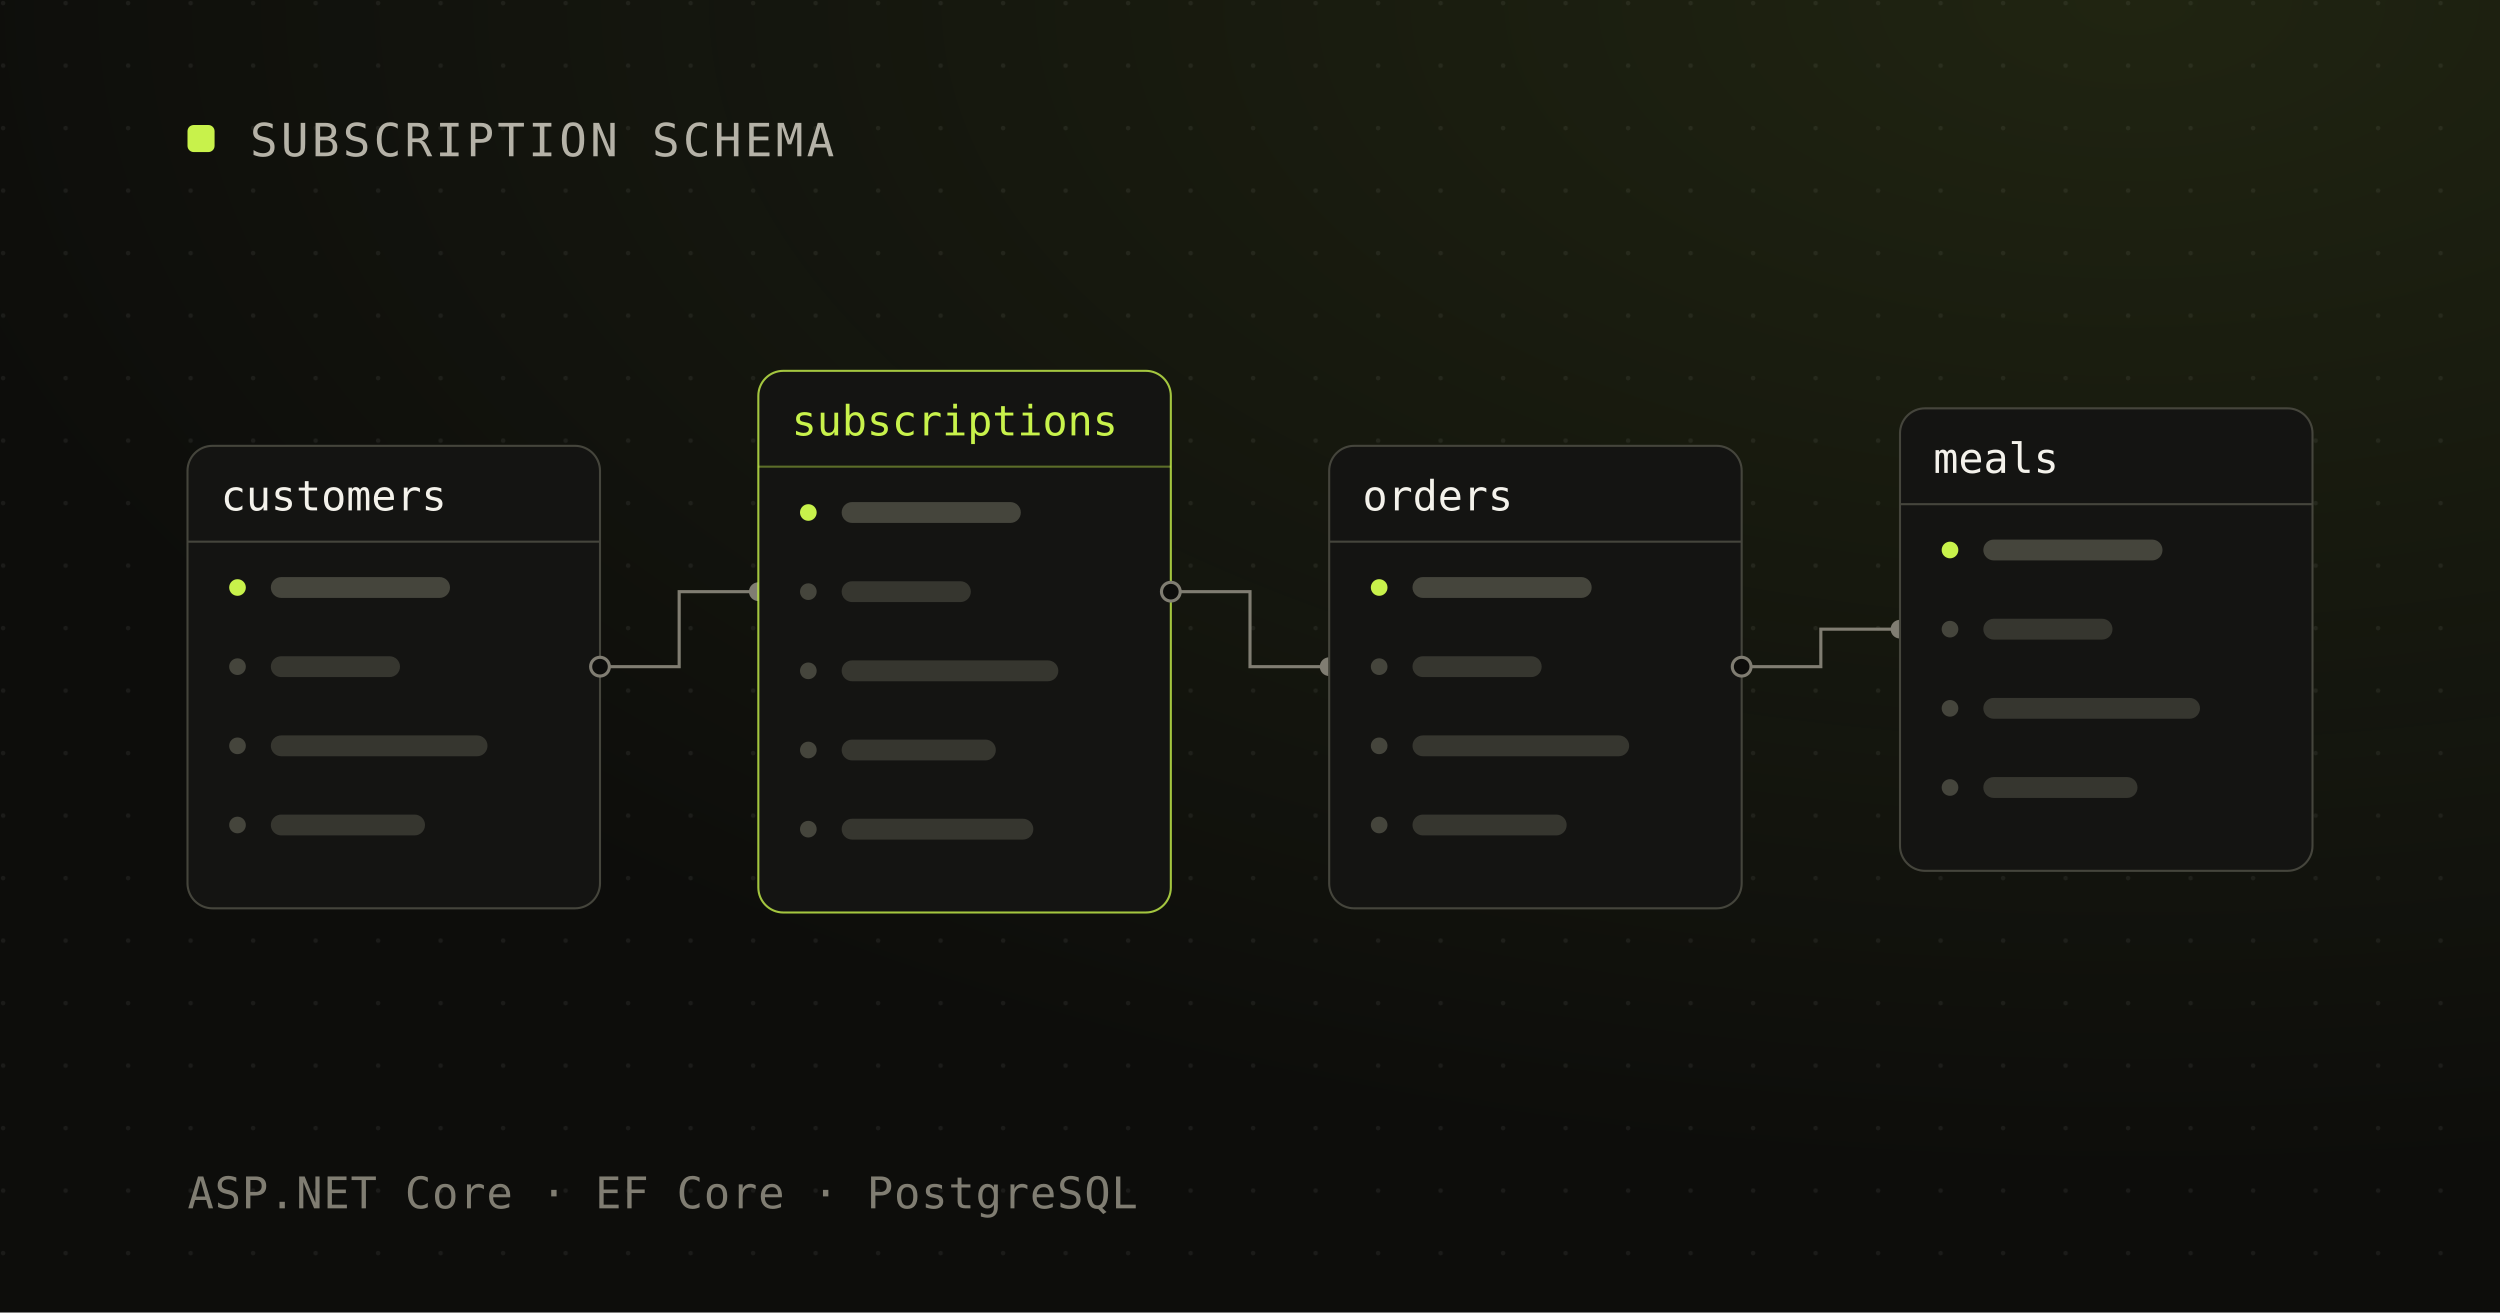
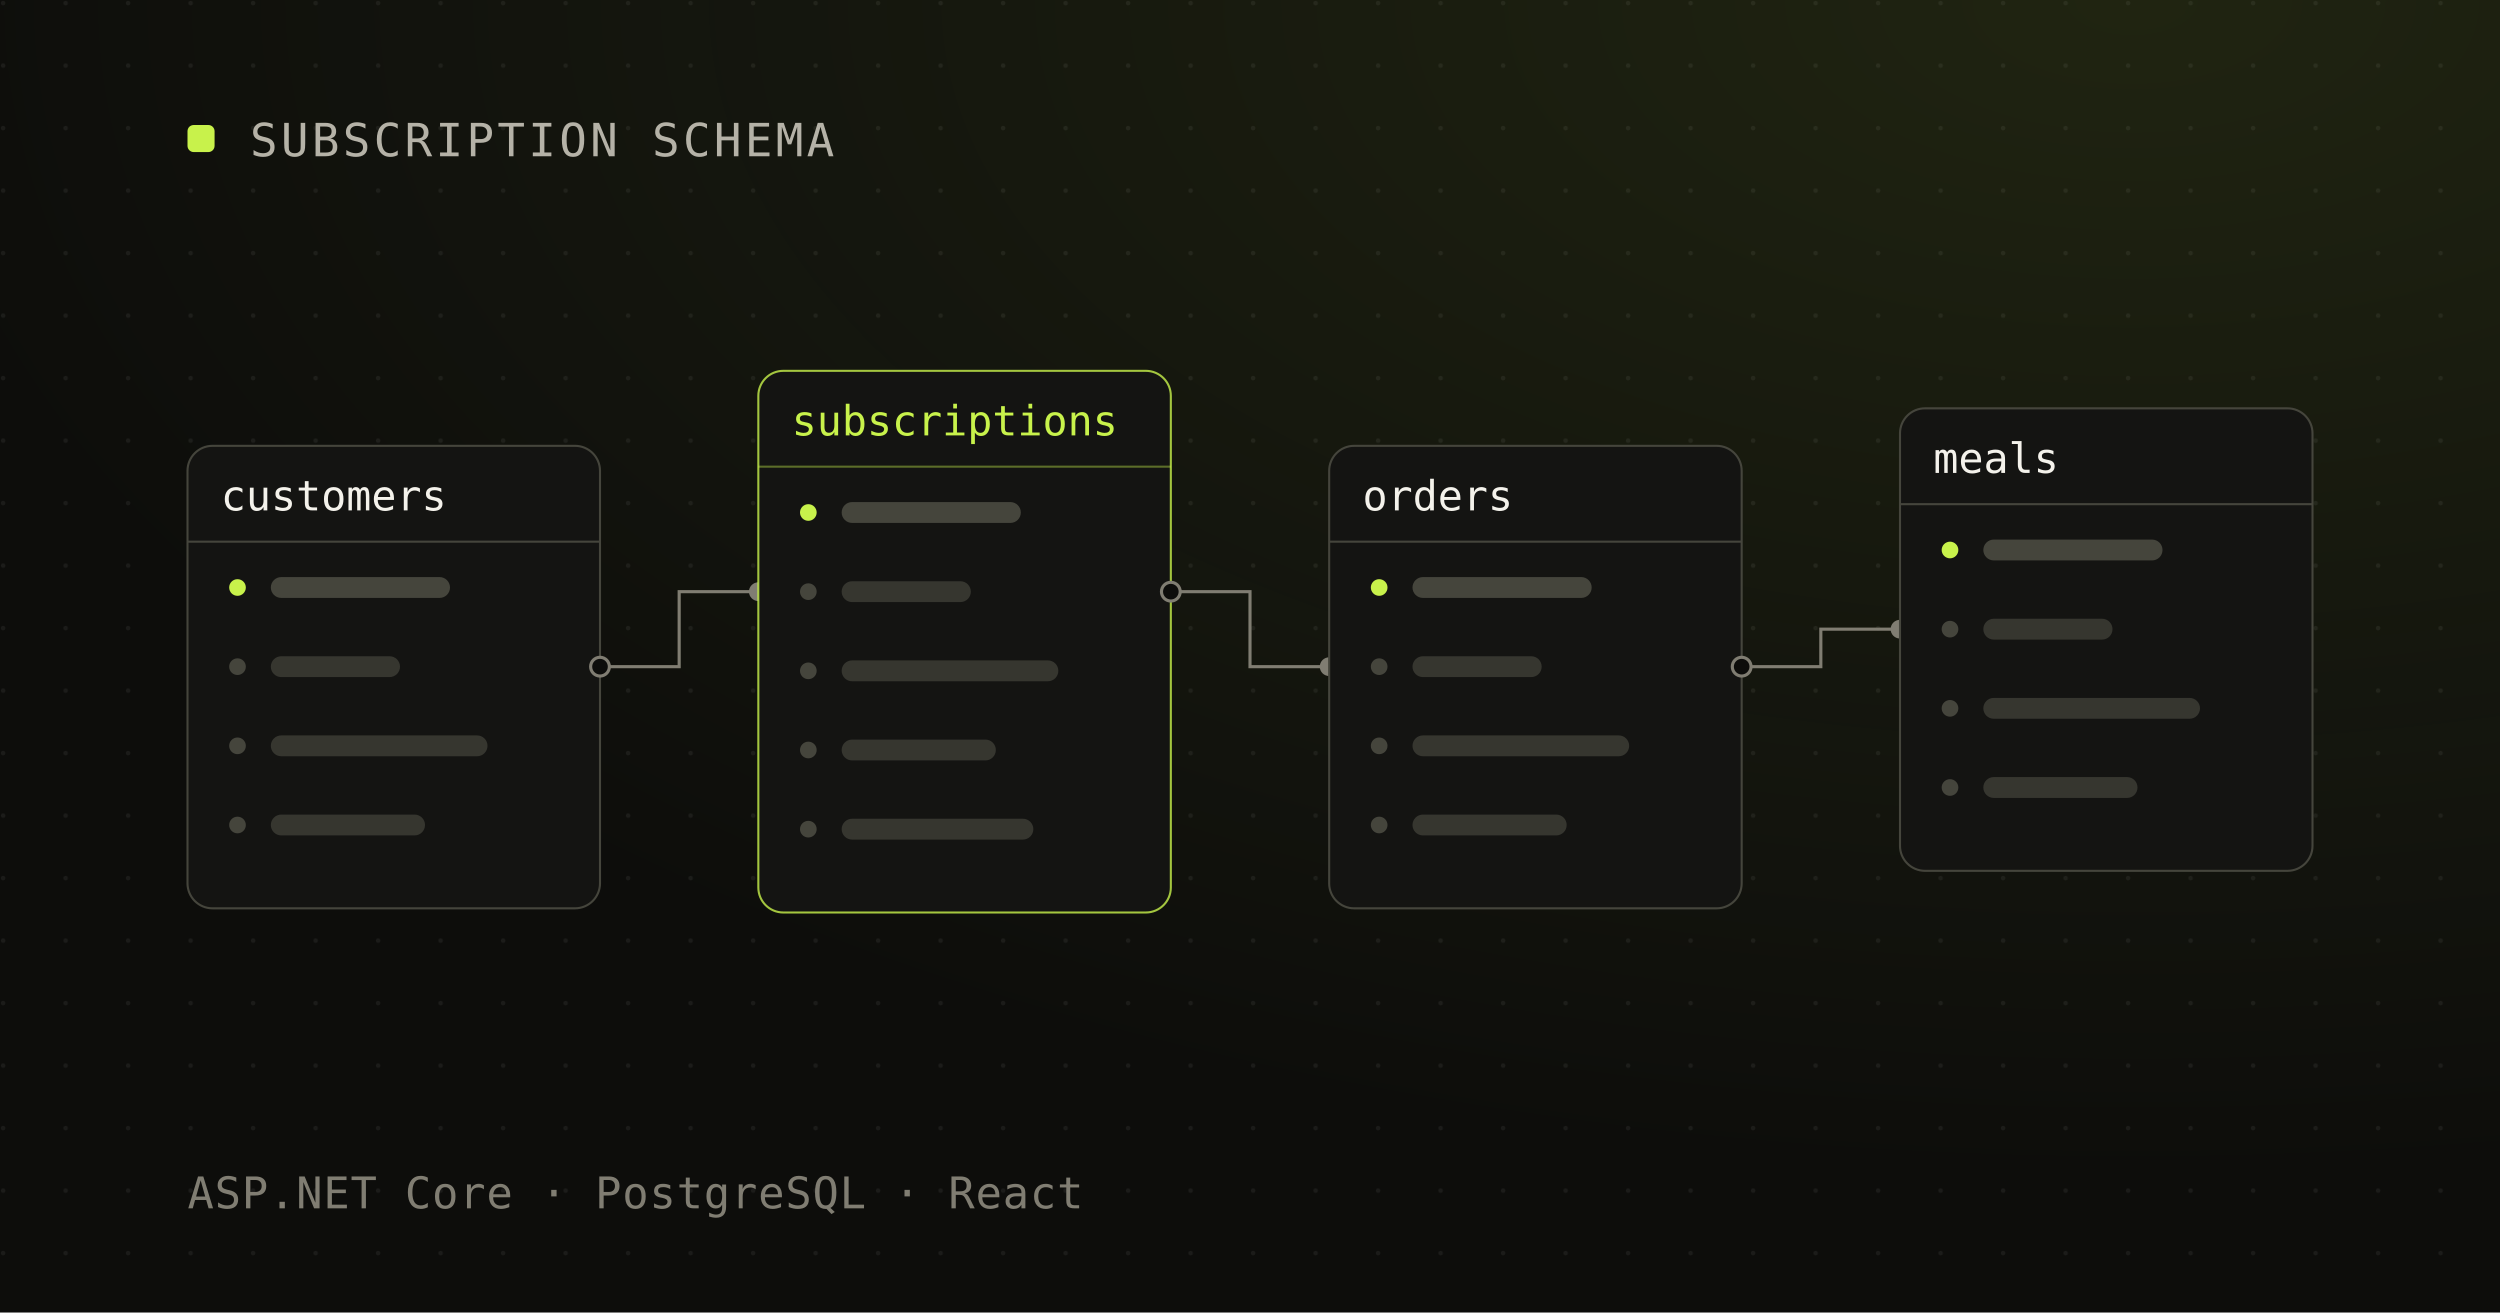
<svg xmlns="http://www.w3.org/2000/svg" width="1200" height="630" viewBox="0 0 1200 630" role="img" aria-label="Healthify — subscription schema schematic">
  <defs>
    <radialGradient id="glow" cx="0.85" cy="0" r="0.9">
      <stop offset="0" stop-color="#c8f24b" stop-opacity="0.1" />
      <stop offset="1" stop-color="#c8f24b" stop-opacity="0" />
    </radialGradient>
    <pattern id="dots" width="30" height="30" patternUnits="userSpaceOnUse">
      <circle cx="1.5" cy="1.5" r="1.1" fill="#ffffff" fill-opacity="0.06" />
    </pattern>
  </defs>
  <rect width="1200" height="630" fill="#0d0d0b" />
  <rect width="1200" height="630" fill="url(#dots)" />
  <rect width="1200" height="630" fill="url(#glow)" />
  <rect x="90" y="60" width="13" height="13" rx="3" fill="#c8f24b" />
  <text x="120" y="75" font-family="ui-monospace, 'SF Mono', 'Cascadia Mono', Consolas, Menlo, monospace" font-size="22" letter-spacing="1.6" fill="#b5b2a7" text-anchor="start">SUBSCRIPTION SCHEMA</text>
  <rect x="90" y="214" width="198" height="222" rx="12" fill="#141412" stroke="#45453c" stroke-opacity="1" />
  <path d="M90 260h198" stroke="#45453c" stroke-opacity="1" />
  <text x="106" y="245" font-family="ui-monospace, 'SF Mono', 'Cascadia Mono', Consolas, Menlo, monospace" font-size="20" letter-spacing="0" fill="#f4f2eb" text-anchor="start">customers</text>
  <circle cx="114" cy="282" r="4" fill="#c8f24b" />
  <rect x="130" y="277" width="86" height="10" rx="5" fill="#45453c" fill-opacity="1" />
  <circle cx="114" cy="320" r="4" fill="#45453c" />
  <rect x="130" y="315" width="62" height="10" rx="5" fill="#45453c" fill-opacity="0.7" />
  <circle cx="114" cy="358" r="4" fill="#45453c" />
  <rect x="130" y="353" width="104" height="10" rx="5" fill="#45453c" fill-opacity="0.7" />
  <circle cx="114" cy="396" r="4" fill="#45453c" />
  <rect x="130" y="391" width="74" height="10" rx="5" fill="#45453c" fill-opacity="0.7" />
  <path d="M288 320H326V284H364" fill="none" stroke="#807d72" stroke-width="1.5" />
  <circle cx="288" cy="320" r="4.5" fill="#0d0d0b" stroke="#807d72" stroke-width="1.5" />
  <circle cx="364" cy="284" r="4.5" fill="#807d72" />
  <rect x="364" y="178" width="198" height="260" rx="12" fill="#141412" stroke="#c8f24b" stroke-opacity="0.8" />
  <path d="M364 224h198" stroke="#c8f24b" stroke-opacity="0.4" />
  <text x="380" y="209" font-family="ui-monospace, 'SF Mono', 'Cascadia Mono', Consolas, Menlo, monospace" font-size="20" letter-spacing="0" fill="#c8f24b" text-anchor="start">subscriptions</text>
  <circle cx="388" cy="246" r="4" fill="#c8f24b" />
  <rect x="404" y="241" width="86" height="10" rx="5" fill="#45453c" fill-opacity="1" />
  <circle cx="388" cy="284" r="4" fill="#45453c" />
  <rect x="404" y="279" width="62" height="10" rx="5" fill="#45453c" fill-opacity="0.7" />
  <circle cx="388" cy="322" r="4" fill="#45453c" />
  <rect x="404" y="317" width="104" height="10" rx="5" fill="#45453c" fill-opacity="0.7" />
  <circle cx="388" cy="360" r="4" fill="#45453c" />
  <rect x="404" y="355" width="74" height="10" rx="5" fill="#45453c" fill-opacity="0.7" />
  <circle cx="388" cy="398" r="4" fill="#45453c" />
  <rect x="404" y="393" width="92" height="10" rx="5" fill="#45453c" fill-opacity="0.7" />
  <path d="M562 284H600V320H638" fill="none" stroke="#807d72" stroke-width="1.5" />
  <circle cx="562" cy="284" r="4.5" fill="#0d0d0b" stroke="#807d72" stroke-width="1.5" />
  <circle cx="638" cy="320" r="4.5" fill="#807d72" />
  <rect x="638" y="214" width="198" height="222" rx="12" fill="#141412" stroke="#45453c" stroke-opacity="1" />
  <path d="M638 260h198" stroke="#45453c" stroke-opacity="1" />
  <text x="654" y="245" font-family="ui-monospace, 'SF Mono', 'Cascadia Mono', Consolas, Menlo, monospace" font-size="20" letter-spacing="0" fill="#f4f2eb" text-anchor="start">orders</text>
  <circle cx="662" cy="282" r="4" fill="#c8f24b" />
  <rect x="678" y="277" width="86" height="10" rx="5" fill="#45453c" fill-opacity="1" />
  <circle cx="662" cy="320" r="4" fill="#45453c" />
  <rect x="678" y="315" width="62" height="10" rx="5" fill="#45453c" fill-opacity="0.7" />
  <circle cx="662" cy="358" r="4" fill="#45453c" />
  <rect x="678" y="353" width="104" height="10" rx="5" fill="#45453c" fill-opacity="0.7" />
  <circle cx="662" cy="396" r="4" fill="#45453c" />
  <rect x="678" y="391" width="74" height="10" rx="5" fill="#45453c" fill-opacity="0.7" />
  <path d="M836 320H874V302H912" fill="none" stroke="#807d72" stroke-width="1.5" />
  <circle cx="836" cy="320" r="4.5" fill="#0d0d0b" stroke="#807d72" stroke-width="1.5" />
  <circle cx="912" cy="302" r="4.5" fill="#807d72" />
  <rect x="912" y="196" width="198" height="222" rx="12" fill="#141412" stroke="#45453c" stroke-opacity="1" />
  <path d="M912 242h198" stroke="#45453c" stroke-opacity="1" />
  <text x="928" y="227" font-family="ui-monospace, 'SF Mono', 'Cascadia Mono', Consolas, Menlo, monospace" font-size="20" letter-spacing="0" fill="#f4f2eb" text-anchor="start">meals</text>
  <circle cx="936" cy="264" r="4" fill="#c8f24b" />
  <rect x="952" y="259" width="86" height="10" rx="5" fill="#45453c" fill-opacity="1" />
  <circle cx="936" cy="302" r="4" fill="#45453c" />
  <rect x="952" y="297" width="62" height="10" rx="5" fill="#45453c" fill-opacity="0.7" />
  <circle cx="936" cy="340" r="4" fill="#45453c" />
  <rect x="952" y="335" width="104" height="10" rx="5" fill="#45453c" fill-opacity="0.7" />
  <circle cx="936" cy="378" r="4" fill="#45453c" />
  <rect x="952" y="373" width="74" height="10" rx="5" fill="#45453c" fill-opacity="0.7" />
-   <text x="90" y="580" font-family="ui-monospace, 'SF Mono', 'Cascadia Mono', Consolas, Menlo, monospace" font-size="21" letter-spacing="0.4" fill="#807d72" text-anchor="start">ASP.NET Core · EF Core · PostgreSQL</text>
+   <text x="90" y="580" font-family="ui-monospace, 'SF Mono', 'Cascadia Mono', Consolas, Menlo, monospace" font-size="21" letter-spacing="0.4" fill="#807d72" text-anchor="start">ASP.NET Core · PostgreSQL · React</text>
</svg>
